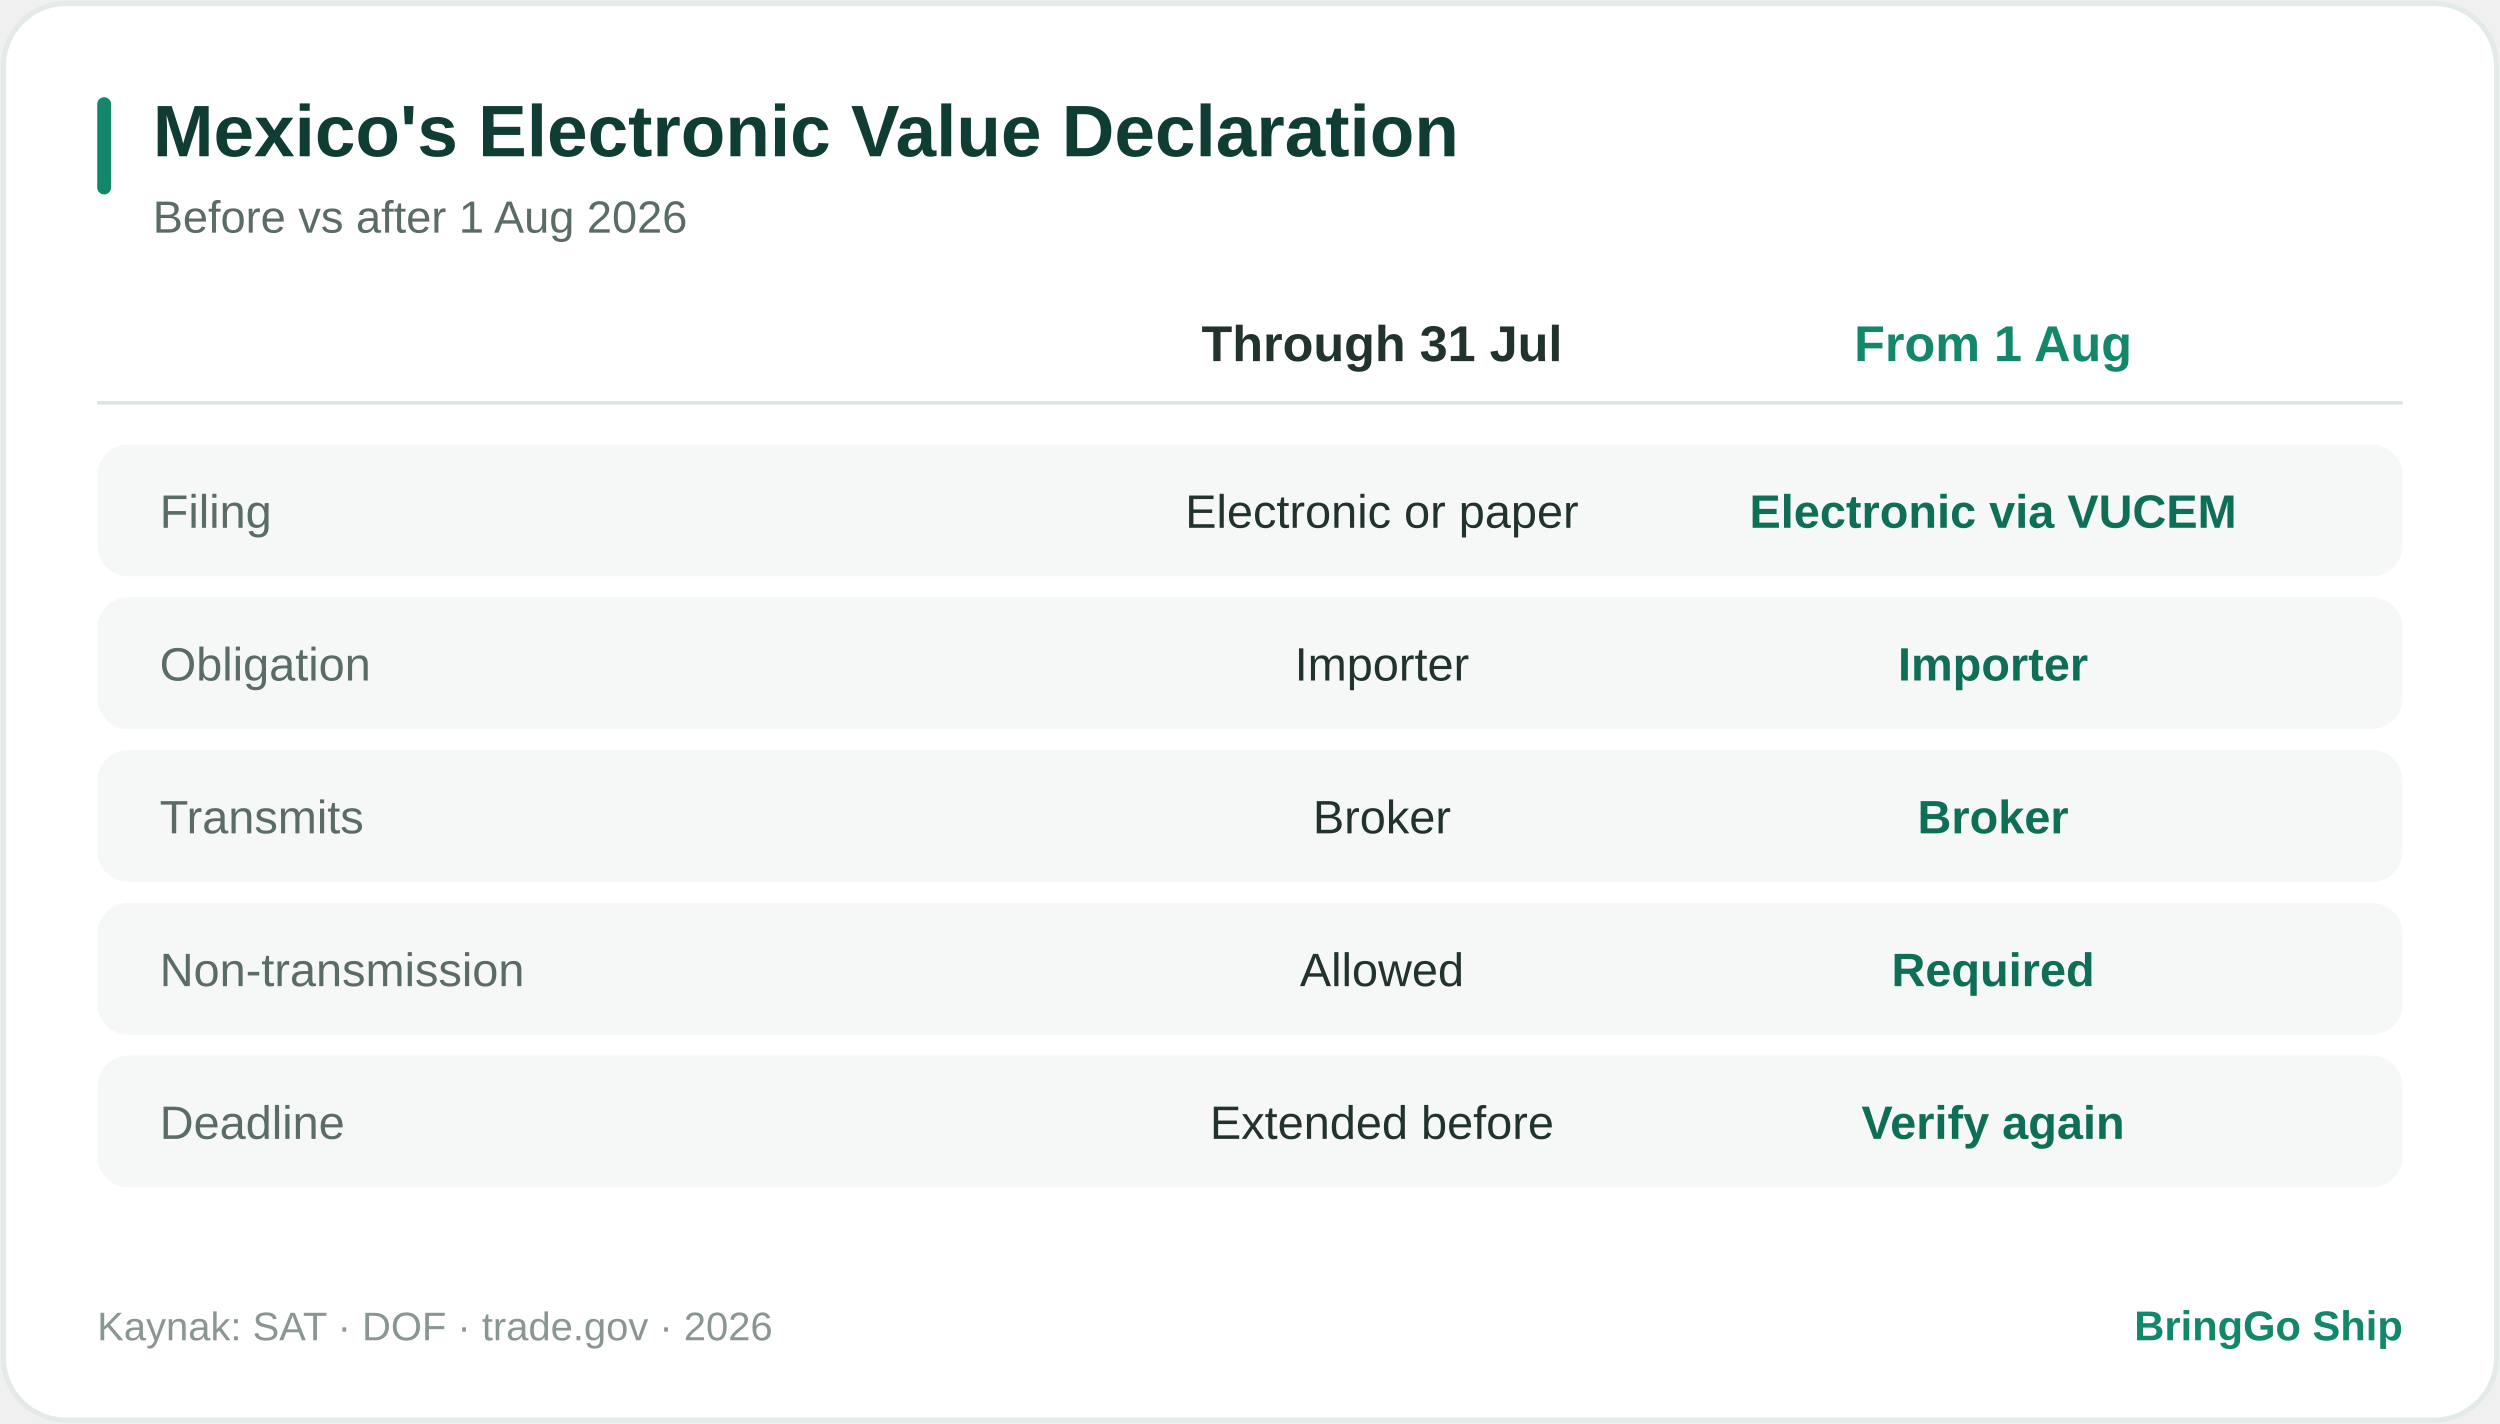
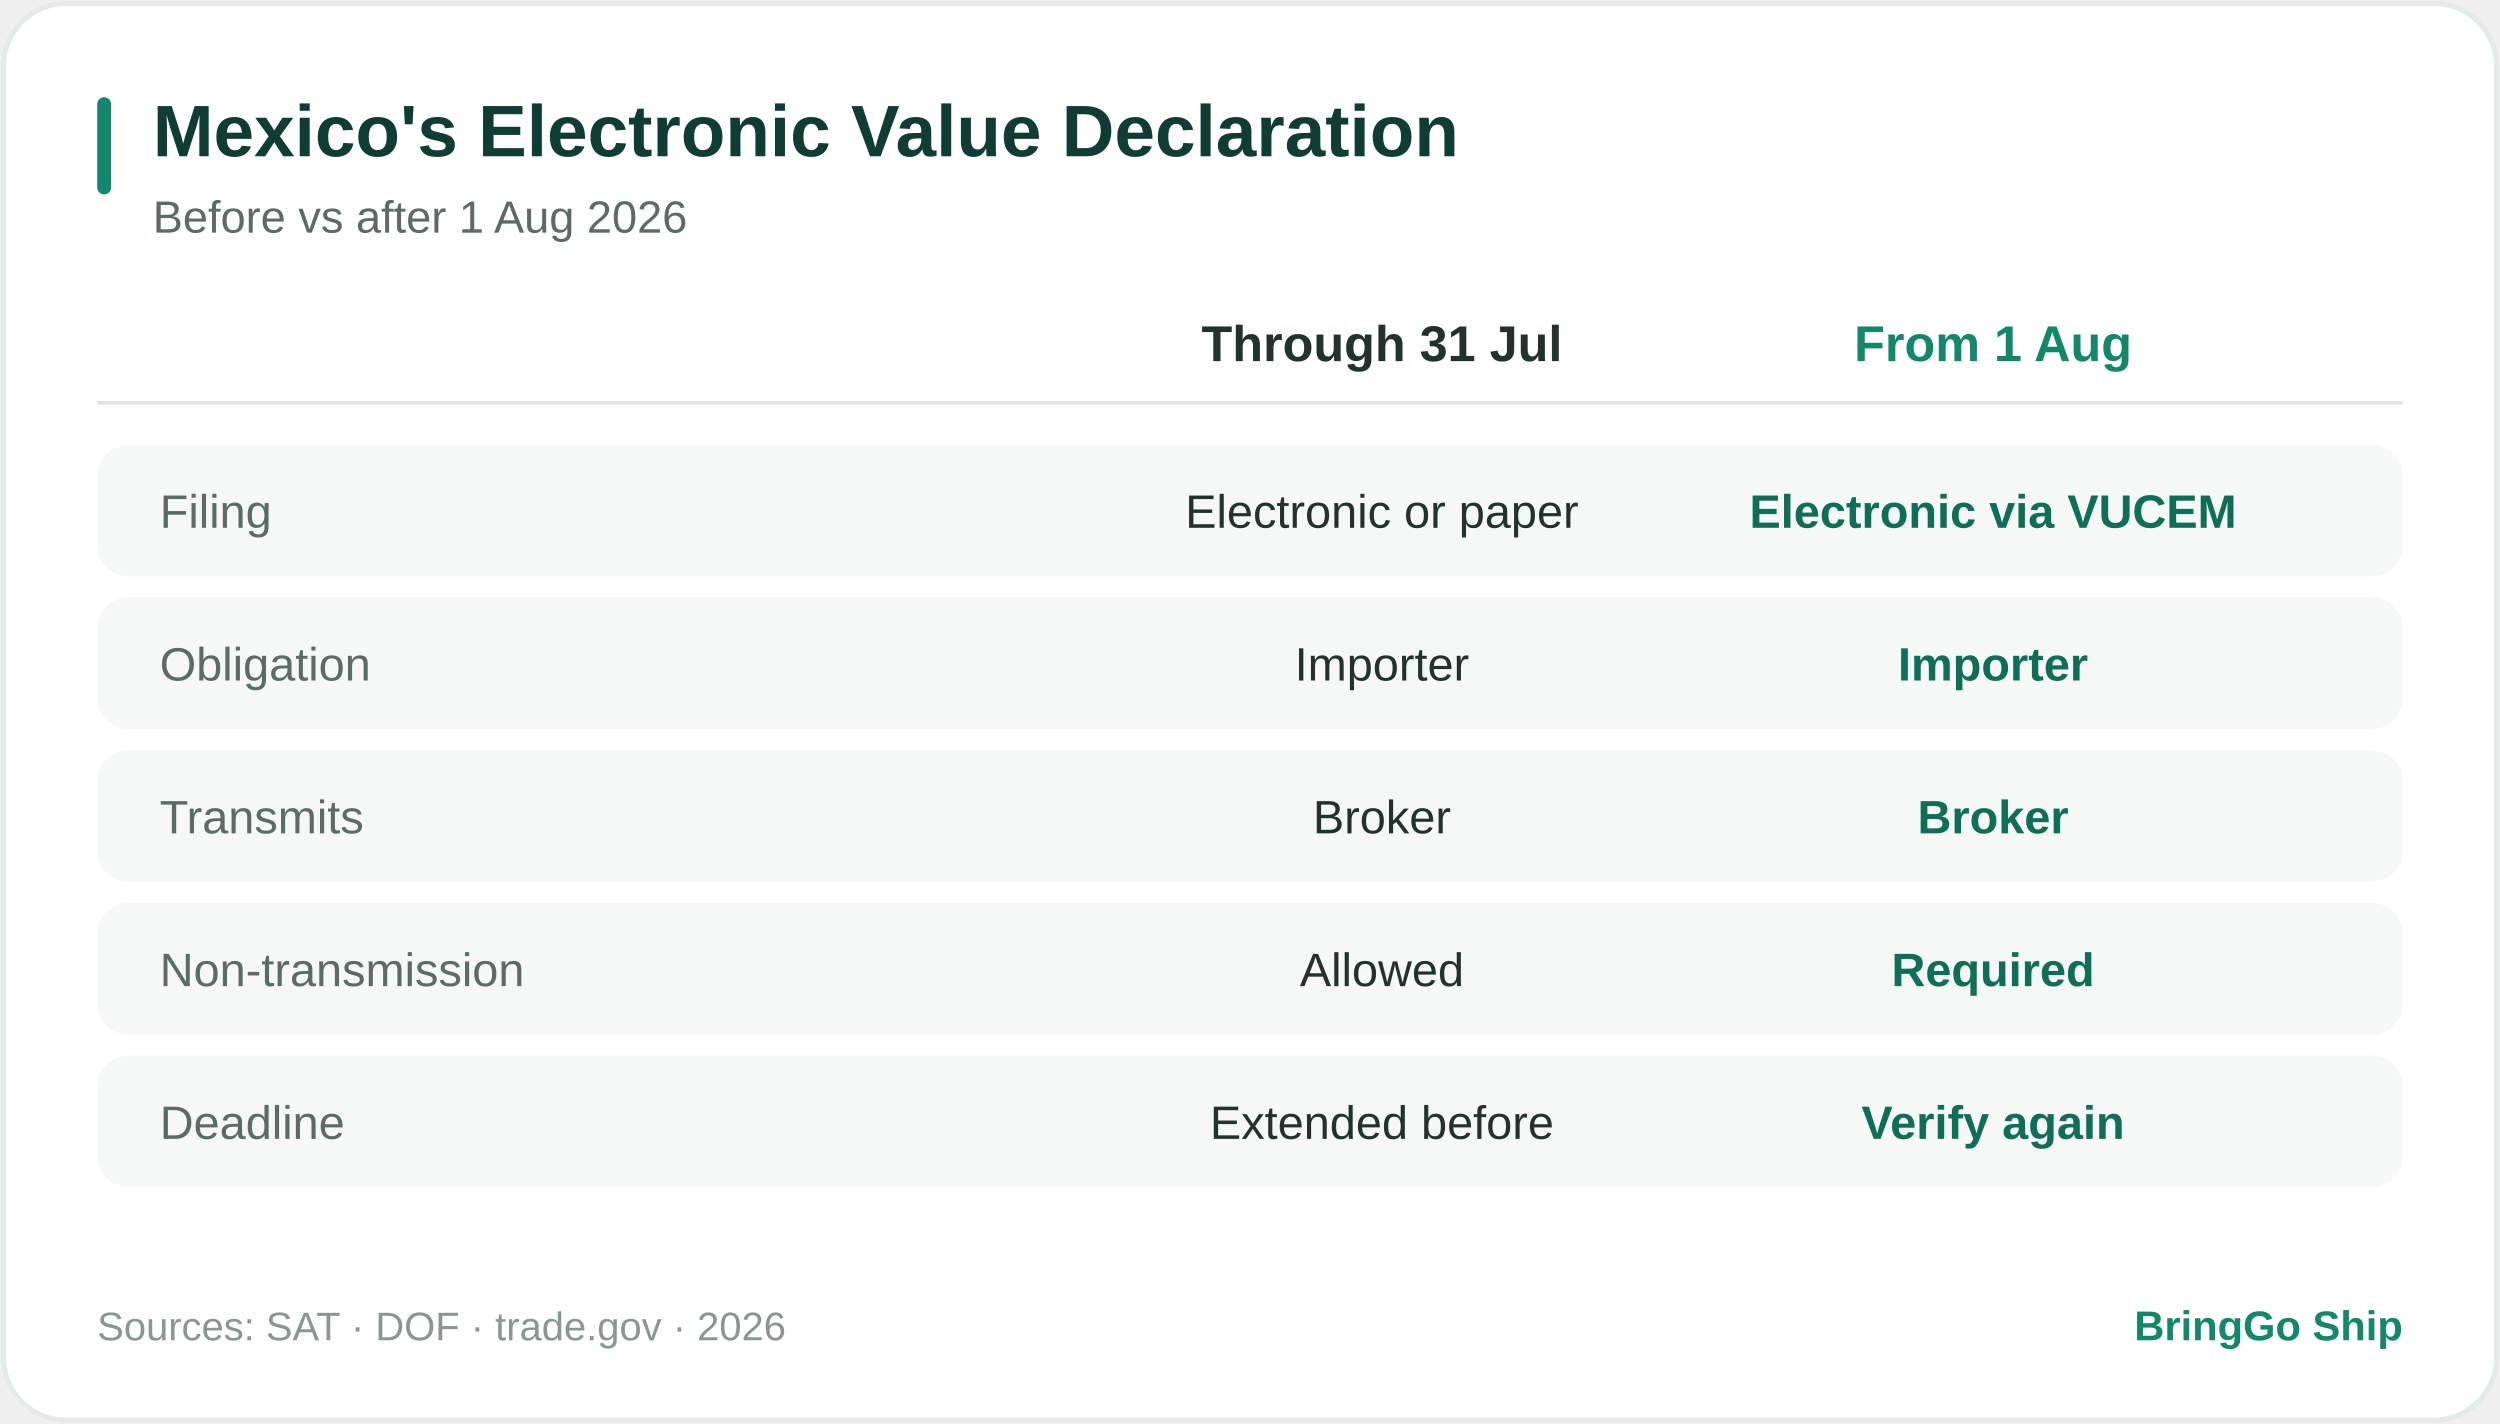
<svg xmlns="http://www.w3.org/2000/svg" width="720" height="410" viewBox="0 0 720 410" role="img">
  <style>
text{font-family:Arial,Helvetica,sans-serif}
.card{fill:#ffffff;stroke:#e4ebe7;stroke-width:1.5}
.row{fill:#f5f8f7}.pill{fill:#E1F5EE}.hi{fill:#1f9d5f}.mut{fill:#eef1f0}
.acc{fill:#12876A}.circ{fill:#12876A}.rd{fill:#fbe9e7}.am{fill:#fbf1dd}.tl{fill:#E1F5EE}.ln{stroke:#dbe6e1}
.tt{fill:#0F3D33;font-weight:bold}.ts{fill:#5b6b66}.tl2{fill:#22332f}
.tv{fill:#0F6E56;font-weight:bold}.tm{fill:#5b6b66;font-weight:bold}.tw{fill:#ffffff;font-weight:bold}
.tf{fill:#8a9691}.tb{fill:#12876A;font-weight:bold}.big{fill:#0F3D33;font-weight:bold}
.trd{fill:#a3392c;font-weight:bold}.tam{fill:#8a5a12;font-weight:bold}.ttl{fill:#0F6E56;font-weight:bold}
@media (prefers-color-scheme:dark){
.card{fill:#16211e;stroke:#2c3a35}
.row{fill:#1d2b27}.pill{fill:#123a2e}.hi{fill:#1f9d5f}.mut{fill:#28352f}
.acc{fill:#2fae7e}.circ{fill:#2fae7e}.rd{fill:#3a201c}.am{fill:#352a15}.tl{fill:#123a2e}
.tt{fill:#d7f2e6}.ts{fill:#8fa79d}.tl2{fill:#cfe0d9}
.tv{fill:#6fe0b0}.tm{fill:#9db3a9}.tw{fill:#ffffff}
.tf{fill:#6d8279}.tb{fill:#57d3a3}.big{fill:#d7f2e6}
.trd{fill:#f0a99e}.tam{fill:#e6c281}.ttl{fill:#6fe0b0}.ln{stroke:#31423c}}
</style>
  <rect x="1" y="1" width="718" height="408" rx="18" class="card" />
  <rect x="28" y="28" width="4" height="28" rx="2" class="acc" />
  <text x="44" y="45" font-size="21" class="tt">Mexico's Electronic Value Declaration</text>
  <text x="44" y="67" font-size="13" class="ts">Before vs after 1 Aug 2026</text>
  <g transform="translate(0,88)">
    <text x="398" y="16" text-anchor="middle" font-size="14.5" class="tl2" font-weight="bold">Through 31 Jul</text>
    <text x="574" y="16" text-anchor="middle" font-size="14.5" class="tb" font-weight="bold">From 1 Aug</text>
    <line x1="28" y1="28" x2="692" y2="28" stroke-width="1" class="ln" />
    <rect x="28" y="40" width="664" height="38" rx="9" class="row" />
    <text x="46" y="64" font-size="13.5" class="ts">Filing</text>
    <text x="398" y="64" text-anchor="middle" font-size="13.5" class="tl2">Electronic or paper</text>
    <text x="574" y="64" text-anchor="middle" font-size="13.5" class="tv" font-weight="bold">Electronic via VUCEM</text>
    <rect x="28" y="84" width="664" height="38" rx="9" class="row" />
    <text x="46" y="108" font-size="13.5" class="ts">Obligation</text>
    <text x="398" y="108" text-anchor="middle" font-size="13.5" class="tl2">Importer</text>
    <text x="574" y="108" text-anchor="middle" font-size="13.5" class="tv" font-weight="bold">Importer</text>
    <rect x="28" y="128" width="664" height="38" rx="9" class="row" />
    <text x="46" y="152" font-size="13.5" class="ts">Transmits</text>
    <text x="398" y="152" text-anchor="middle" font-size="13.5" class="tl2">Broker</text>
    <text x="574" y="152" text-anchor="middle" font-size="13.5" class="tv" font-weight="bold">Broker</text>
    <rect x="28" y="172" width="664" height="38" rx="9" class="row" />
    <text x="46" y="196" font-size="13.5" class="ts">Non-transmission</text>
    <text x="398" y="196" text-anchor="middle" font-size="13.5" class="tl2">Allowed</text>
    <text x="574" y="196" text-anchor="middle" font-size="13.5" class="tv" font-weight="bold">Required</text>
    <rect x="28" y="216" width="664" height="38" rx="9" class="row" />
    <text x="46" y="240" font-size="13.5" class="ts">Deadline</text>
    <text x="398" y="240" text-anchor="middle" font-size="13.5" class="tl2">Extended before</text>
    <text x="574" y="240" text-anchor="middle" font-size="13.5" class="tv" font-weight="bold">Verify again</text>
  </g>
-   <text x="28" y="386" font-size="11.5" class="tf">Kaynak: SAT · DOF · trade.gov · 2026</text>
+   <text x="28" y="386" font-size="11.5" class="tf">Sources: SAT · DOF · trade.gov · 2026</text>
  <text x="692" y="386" text-anchor="end" font-size="12" class="tb">BringGo Ship</text>
</svg>
